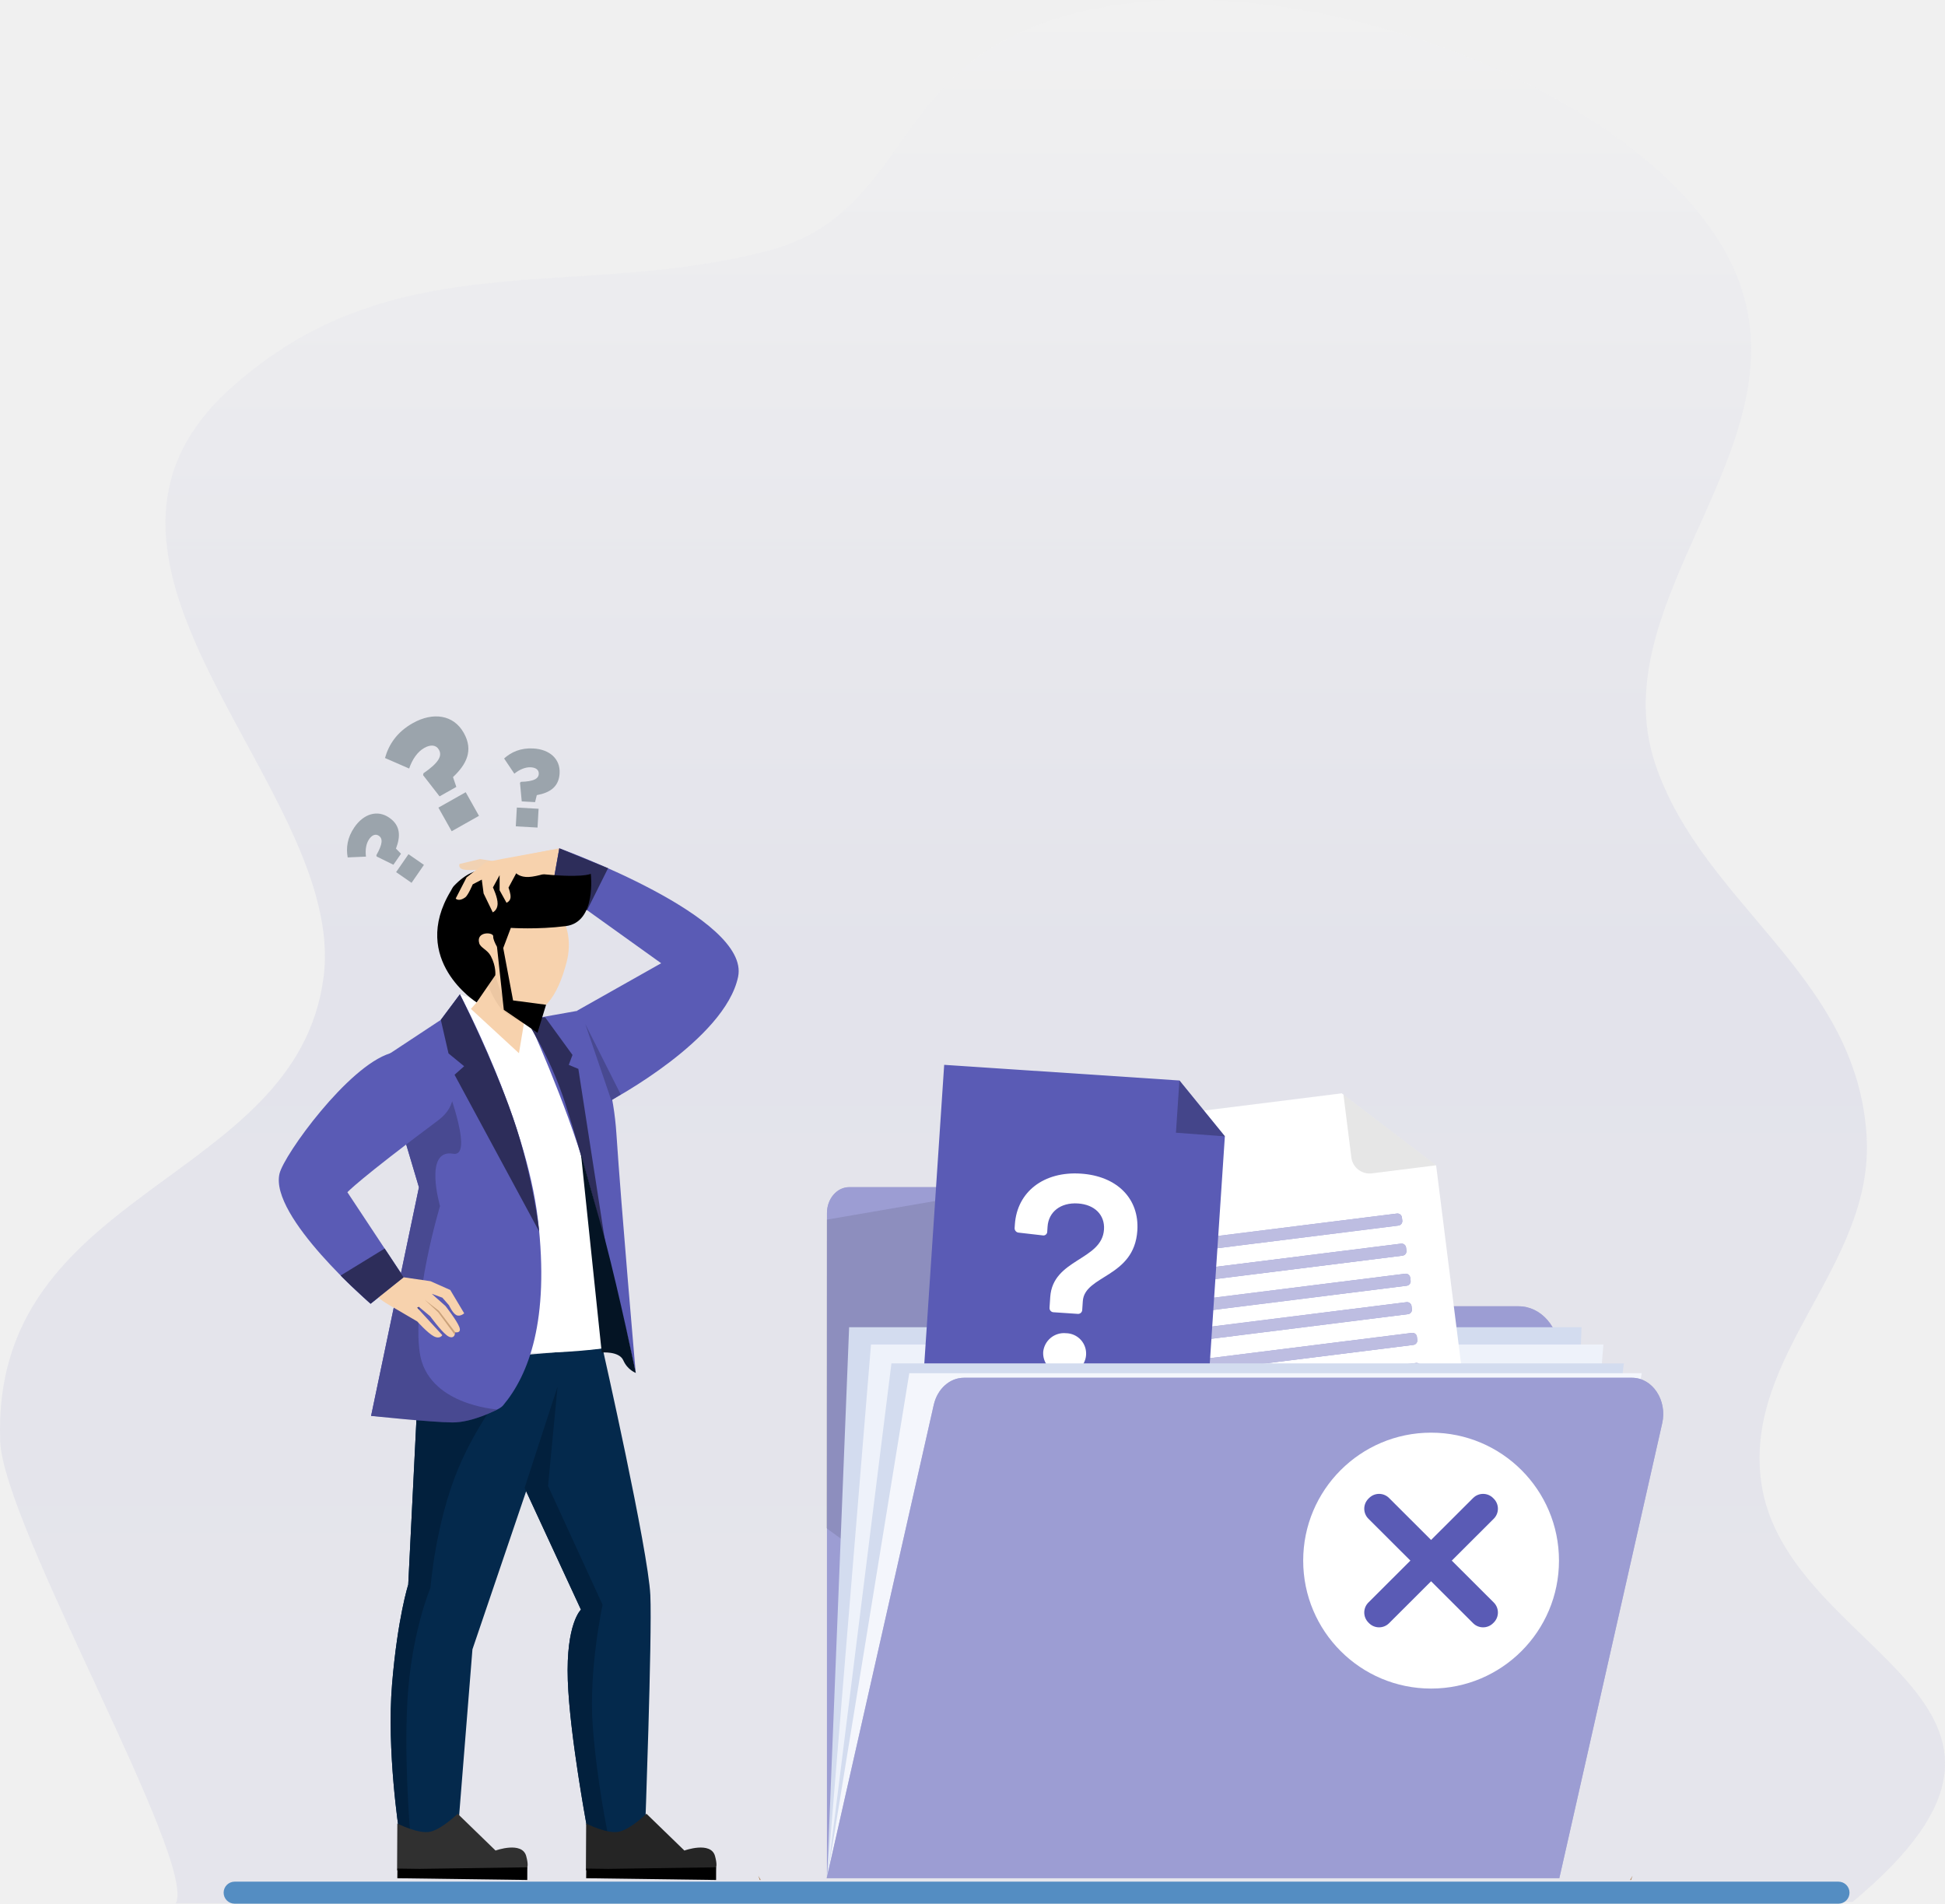
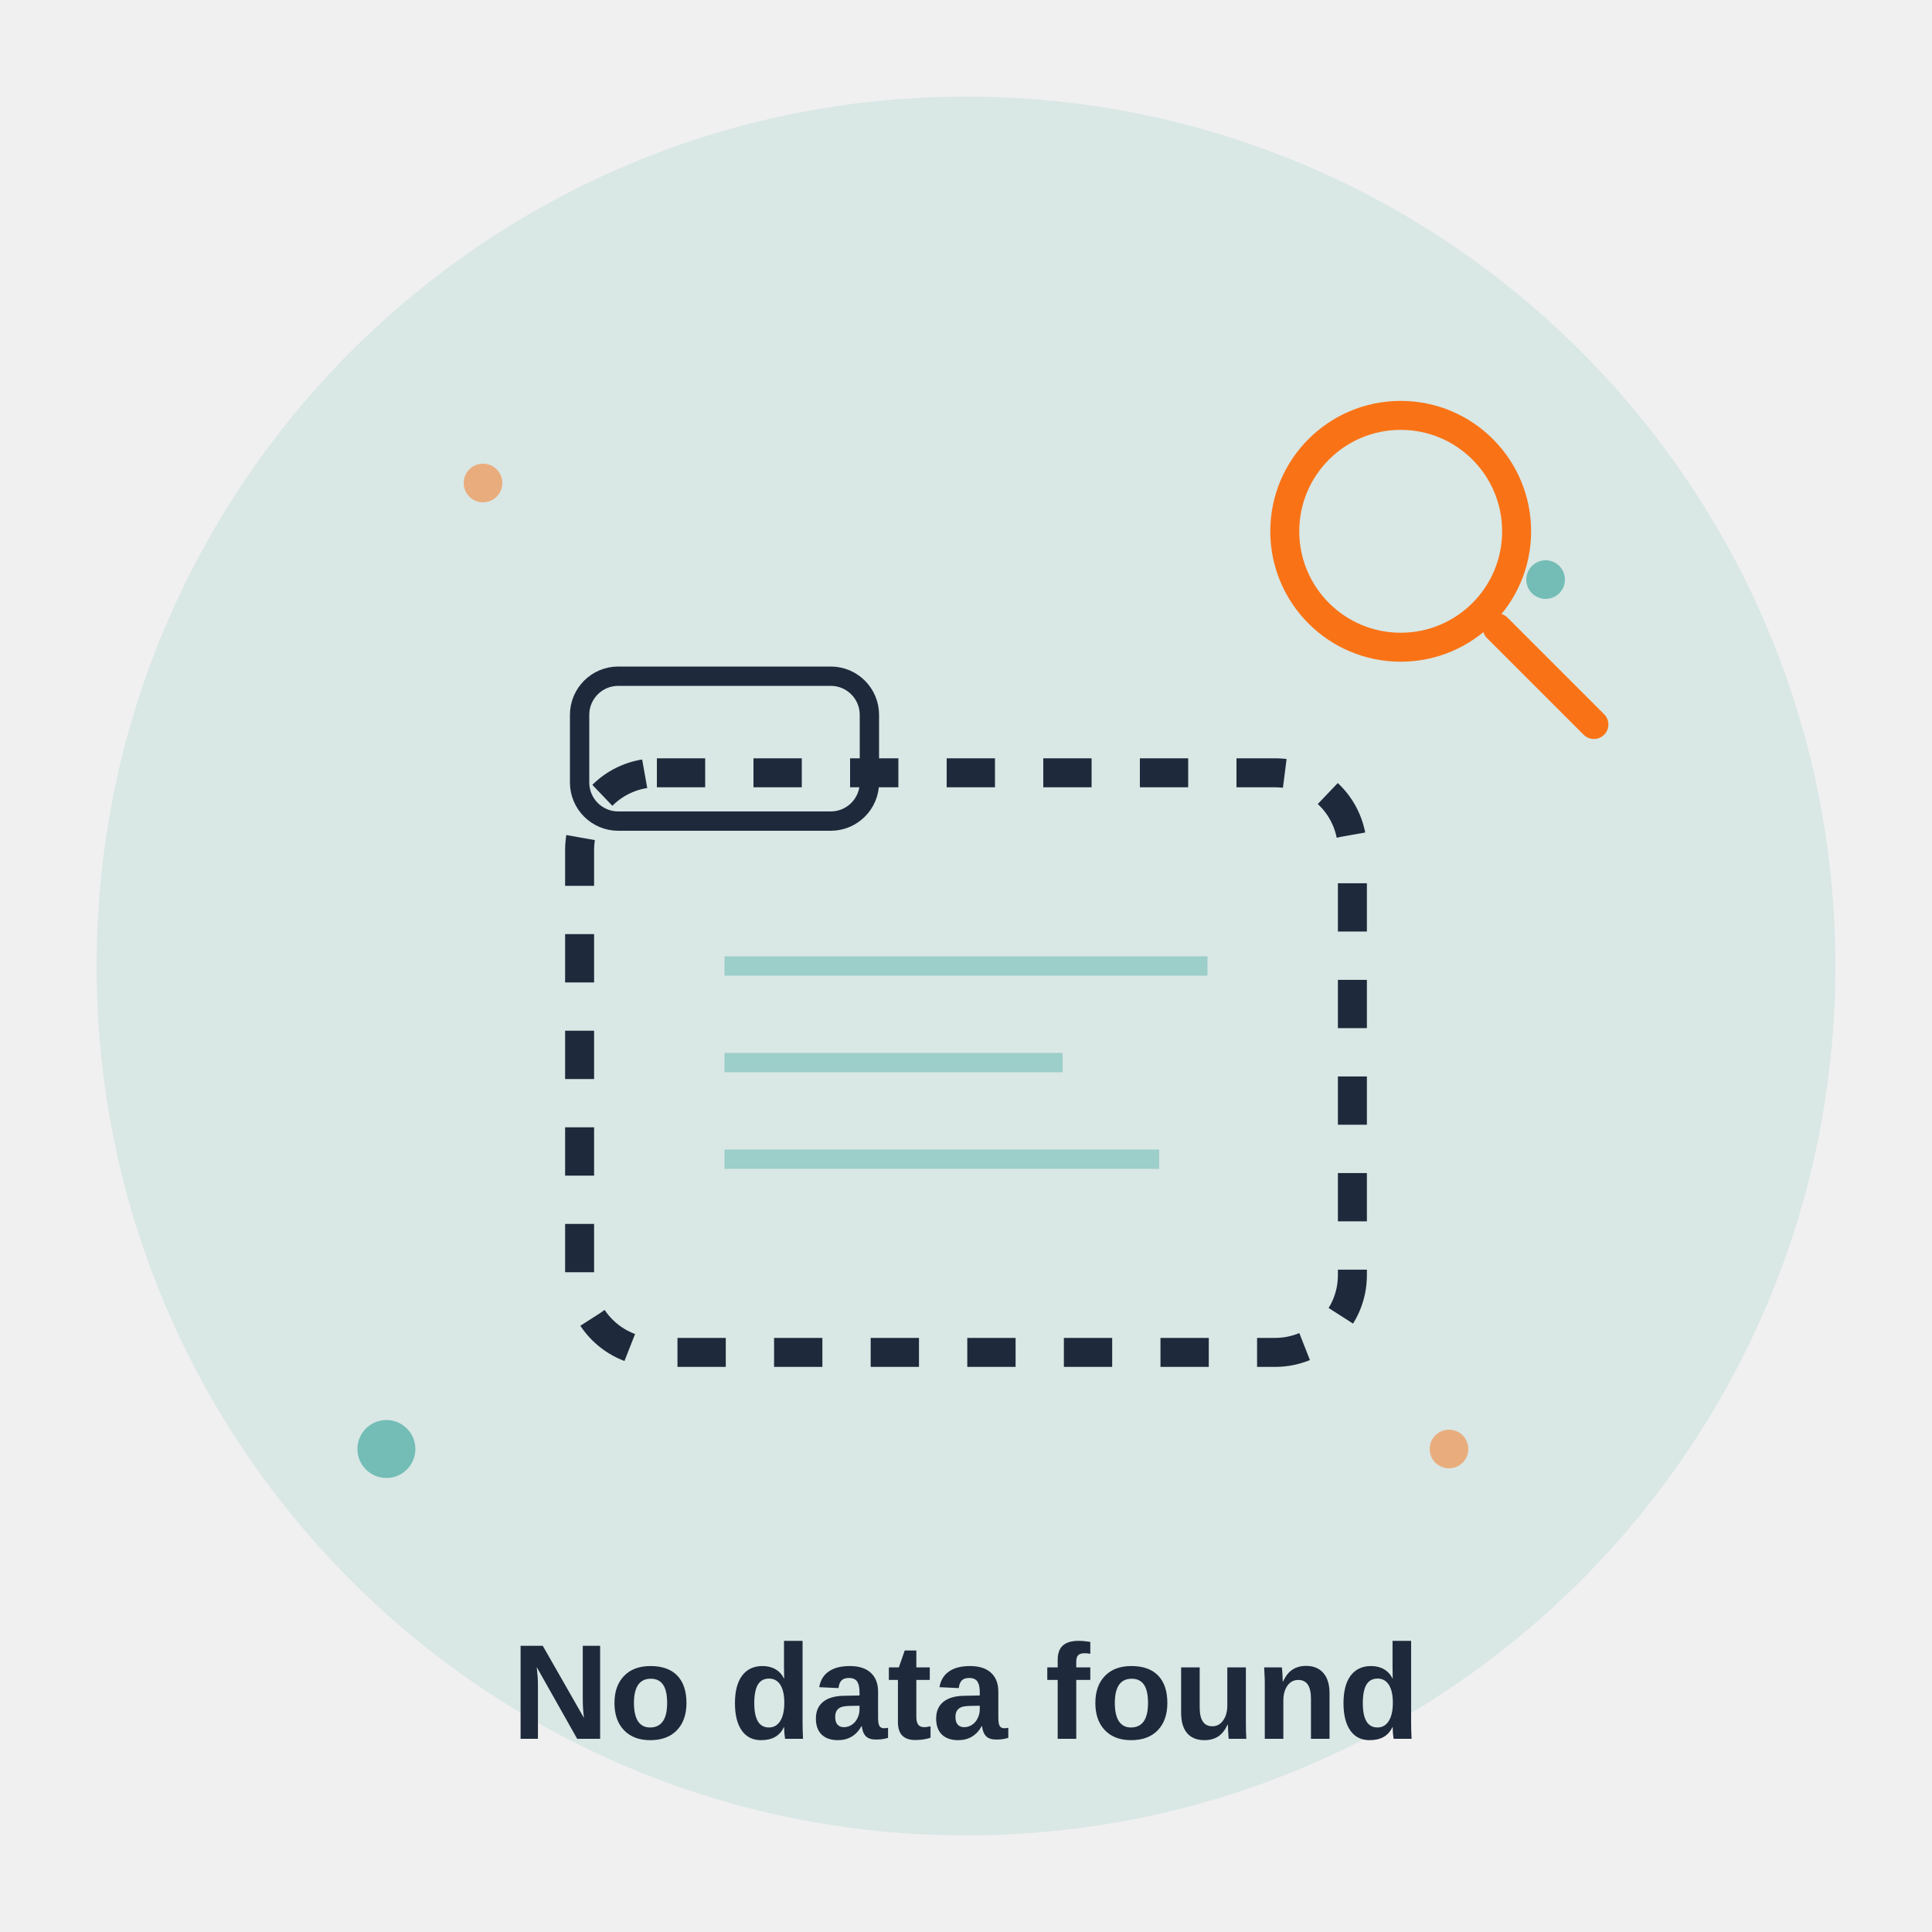
- <svg xmlns="http://www.w3.org/2000/svg" width="280" height="274" viewBox="0 0 280 274" fill="none">
-   <g clip-path="url(#clip0_3786_18969)">
-     <g opacity="0.1">
-       <path d="M25.311 274C28.433 267.939 0.479 219.643 0.03 207.444C-1.317 170.831 42.732 170.539 46.583 140.638C50.033 113.841 5.18 81.494 32.921 56.148C56.67 34.449 83.118 43.485 110.845 36.008C127.381 31.55 128.648 16.236 141.712 7.517C170.025 -11.379 231.832 8.094 247.974 35.517C263.457 61.82 229.709 84.988 238.36 110.182C245.316 130.442 267.457 140.43 268.72 163.725C269.725 182.265 251.007 194.898 253.54 213.338C256.968 238.301 301.693 244.638 266.696 273.758" fill="url(#paint0_linear_3786_18969)" />
-       <path d="M25.311 274C28.433 267.939 0.479 219.643 0.03 207.444C-1.317 170.831 42.732 170.539 46.583 140.638C50.033 113.841 5.18 81.494 32.921 56.148C56.67 34.449 83.118 43.485 110.845 36.008C127.381 31.55 128.648 16.236 141.712 7.517C170.025 -11.379 231.832 8.094 247.974 35.517C263.457 61.82 229.709 84.988 238.36 110.182C245.316 130.442 267.457 140.43 268.72 163.725C269.725 182.265 251.007 194.898 253.54 213.338C256.968 238.301 301.693 244.638 266.696 273.758" fill="url(#paint1_linear_3786_18969)" fill-opacity="0.28" />
-     </g>
-     <g clip-path="url(#clip1_3786_18969)">
-       <path d="M235.021 269.996C234.929 270.235 234.854 270.426 234.788 270.607H234.677C234.794 270.404 234.906 270.2 235.021 269.996Z" fill="#A0662C" />
-       <path d="M109.157 269.996C109.249 270.235 109.324 270.426 109.39 270.607H109.501C109.385 270.404 109.272 270.2 109.157 269.996Z" fill="#A0662C" />
-       <path d="M87.534 124.978L80.519 122.109L73.581 123.49L71.105 123.978L68.296 126.18L66.73 129.224C66.73 129.224 67.166 129.736 68.105 129.054C68.522 128.752 69.181 127.178 69.181 127.178L70.486 126.497L70.747 128.486L72.064 131.209C72.064 131.209 72.735 130.928 72.765 130.005C72.794 129.082 72.091 127.627 72.091 127.627L73.053 125.857V128.034L74.045 129.83C74.045 129.83 74.55 129.648 74.621 129.105C74.692 128.561 74.329 127.656 74.329 127.656L75.444 125.584C75.444 125.584 76.139 126.379 76.898 126.762C77.657 127.146 78.48 127.119 78.48 127.119L84.519 131.012L87.534 124.977V124.978Z" fill="#F7D2AD" />
-       <path d="M78.4 126.366L73.639 128.487L68.209 128.348C68.209 128.348 68.652 127.42 69.23 126.989C69.808 126.558 70.522 126.624 70.522 126.624L75.364 124.831L78.4 126.365V126.366Z" fill="#F1D2B3" />
-       <path d="M71.606 126.347L69.25 125.155C69.25 125.155 67.445 125.347 66.672 125.148C65.898 124.95 66.157 124.362 66.157 124.362L69.103 123.653L71.07 123.958L71.886 124.934L71.606 126.348V126.347Z" fill="#F1D2B3" />
-       <path d="M87.93 158.391C87.93 158.391 104.359 149.679 106.257 140.601C108.046 132.038 80.518 122.109 80.518 122.109L79.56 127.46L95.181 138.65L83.003 145.52L87.93 158.391Z" fill="#5A5BB5" />
-       <path d="M86.75 194.083C86.75 194.083 93.323 223.15 93.622 229.608C93.896 235.536 92.852 263.796 92.852 263.796L84.757 264.427C84.757 264.427 82.021 250.047 81.74 241.863C81.46 233.68 83.633 231.694 83.633 231.694L66.993 195.747L86.75 194.083Z" fill="#04294C" />
-       <path d="M82.335 195.248L68.012 237.412L65.898 263.795L61.15 264.489L57.456 263.655C57.456 263.655 55.642 251.991 56.442 242.412C57.243 232.832 58.77 228.097 58.77 228.097L60.429 194.726L82.335 195.248Z" fill="#04294C" />
-       <path d="M80.265 199.593L78.895 213.889L86.75 231.002C86.75 231.002 84.723 240.286 85.332 248.447C85.941 256.608 87.554 264.209 87.554 264.209L84.616 263.657C84.239 261.639 81.999 249.383 81.741 241.863C81.46 233.68 83.634 231.693 83.634 231.693L75.521 214.167L80.265 199.593Z" fill="#02203D" />
-       <path d="M87.534 124.978L80.518 122.109L79.56 127.46L84.519 131.012L87.534 124.978Z" fill="#5A5BB5" />
-       <path d="M87.534 124.978L80.518 122.109L79.56 127.46L84.519 131.012L87.534 124.978Z" fill="black" fill-opacity="0.5" />
-       <path d="M60.429 194.726L58.77 228.098C58.77 228.098 57.244 232.832 56.443 242.411C55.642 251.991 57.456 263.655 57.456 263.655L59.025 263.646H59.036C59.036 263.646 58.037 251.901 58.77 243.126C59.503 234.35 61.968 228.545 61.968 228.545C61.968 228.545 62.65 219.442 65.898 211.552C69.147 203.663 74.964 196.986 74.964 196.986L60.429 194.726Z" fill="#02203D" />
-       <path d="M63.459 146.797L66.206 143.121L75.749 146.445L75.864 146.506L76.502 147.654L85.53 151.276L85.924 177.948L86.75 194.083C86.75 194.083 81.556 194.864 74.88 194.704C68.204 194.545 62.518 191.698 62.518 191.698L63.017 175.541L55.187 152.345L63.459 146.797Z" fill="white" />
-       <path d="M66.206 143.121C66.206 143.121 75.739 160.985 77.441 175.534C79.142 190.084 76.094 197.918 72.439 202.28C70.134 205.033 53.423 203.805 53.423 203.805L60.312 170.903L54.833 152.497L63.459 146.797L66.206 143.121Z" fill="#5A5BB5" />
-       <path d="M55.858 152.349L55.713 155.453L60.312 170.902L53.423 203.806C53.423 203.806 62.178 204.736 65.135 204.748C68.092 204.761 71.598 202.878 71.598 202.878C71.598 202.878 71.564 202.875 71.562 202.875C71.356 202.862 61.526 202.179 60.428 194.725C59.293 187.024 63.345 173.599 63.345 173.599C63.345 173.599 60.938 165.324 65.233 166.072C68.623 166.662 63.458 153.98 63.458 153.98L55.858 152.349Z" fill="#5A5BB5" />
-       <path d="M55.858 152.349L55.713 155.453L60.312 170.902L53.423 203.806C53.423 203.806 62.178 204.736 65.135 204.748C68.092 204.761 71.598 202.878 71.598 202.878C71.598 202.878 71.564 202.875 71.562 202.875C71.356 202.862 61.526 202.179 60.428 194.725C59.293 187.024 63.345 173.599 63.345 173.599C63.345 173.599 60.938 165.324 65.233 166.072C68.623 166.662 63.458 153.98 63.458 153.98L55.858 152.349Z" fill="black" fill-opacity="0.2" />
-       <path d="M76.04 146.761C76.04 146.761 81.464 158.642 84.321 168.512C87.943 181.025 91.528 197.706 91.528 197.706C91.528 197.706 89.418 173.599 88.739 163.211C87.976 151.533 83.003 145.521 83.003 145.521L76.04 146.761Z" fill="#5A5BB5" />
-       <path d="M63.459 146.797L66.206 143.121C66.206 143.121 70.924 152.449 73.829 160.832C76.736 169.216 77.623 177.27 77.623 177.27L65.436 154.702L66.818 153.474L64.567 151.631L63.459 146.797Z" fill="#5A5BB5" />
-       <path d="M63.459 146.797L66.206 143.121C66.206 143.121 70.924 152.449 73.829 160.832C76.736 169.216 77.623 177.27 77.623 177.27L65.436 154.702L66.818 153.474L64.567 151.631L63.459 146.797Z" fill="black" fill-opacity="0.5" />
-       <path d="M75.861 146.504L75.777 146.459C75.777 146.459 76.162 147.474 76.502 148.072C77.578 149.967 79.643 153.513 81.341 158.712C83.88 166.491 87.187 179.192 87.187 179.192L83.259 153.856L81.879 153.281L82.416 151.85L78.472 146.427L76.04 146.761L75.861 146.504Z" fill="#5A5BB5" />
-       <path d="M75.861 146.504L75.777 146.459C75.777 146.459 76.162 147.474 76.502 148.072C77.578 149.967 79.643 153.513 81.341 158.712C83.88 166.491 87.187 179.192 87.187 179.192L83.259 153.856L81.879 153.281L82.416 151.85L78.472 146.427L76.04 146.761L75.861 146.504Z" fill="black" fill-opacity="0.5" />
-       <path d="M83.633 166.072L86.625 194.686C86.625 194.686 89.132 194.448 89.734 195.817C90.344 197.203 91.527 197.615 91.527 197.615C91.527 197.615 89.255 186.674 87.066 178.319" fill="#041424" />
-       <path d="M75.05 145.91L75.422 147.331L74.707 151.601L67.79 145.224L68.945 143.913C68.945 143.913 64.476 141.937 63.838 137.051C63.199 132.165 65.125 128.774 70.111 127.82C75.098 126.866 78.865 129.524 78.865 129.524L75.05 145.91Z" fill="#F7D2AD" />
-       <path d="M75.107 145.916L75.322 147.219C75.322 147.219 73.157 146.433 72.013 145.031C70.868 143.629 70.118 141.428 70.118 141.428L71.392 140.213L75.107 145.916Z" fill="#ECC7A3" />
-       <path d="M68.687 135.293C68.577 133.643 70.616 134.659 71.124 133.686C72.19 131.648 72.631 128.633 75.241 128.47C79.095 128.229 83.075 132.742 81.564 138.509C80.268 143.455 78.077 146.735 74.332 145.775C72.277 145.247 71.146 139.27 70.54 138.047C69.934 136.824 68.764 136.431 68.687 135.293V135.293Z" fill="#F7D2AD" />
-       <path d="M73.54 133.56L72.14 137.274C72.14 137.274 70.932 135.467 71.004 134.793C71.075 134.143 68.484 134.019 68.989 135.768C69.182 136.435 70.17 136.699 70.657 137.62C71.449 139.115 71.304 140.373 71.304 140.373L68.615 144.287C68.615 144.287 58.901 138.179 64.89 128.248C65.038 128.003 65.144 127.736 65.328 127.541C68.728 123.948 71.53 125.102 77.204 125.732C83.845 126.47 85.047 125.777 85.047 125.777C85.047 125.777 85.917 132.733 81.457 133.304C77.363 133.827 73.54 133.56 73.54 133.56Z" fill="black" />
-       <path d="M72.446 136.463L73.862 144.004L78.611 144.626L77.378 148.663L76.284 147.918L72.528 145.358L71.546 136.287L72.446 136.463Z" fill="black" />
-       <path d="M93.063 261.072L98.524 266.369C98.524 266.369 102.349 264.985 102.936 267.171C103.523 269.356 102.666 269.07 102.666 269.07L84.347 269.22L84.383 262.478C84.383 262.478 87.49 264.072 89.185 263.644C90.88 263.216 93.063 261.072 93.063 261.072Z" fill="#252525" />
-       <path d="M84.398 268.965L84.383 270.355L103.088 270.607L103.095 268.783L87.604 269.007L84.398 268.965Z" fill="black" />
-       <path d="M65.88 261.072L71.34 266.369C71.34 266.369 75.165 264.985 75.753 267.171C76.34 269.356 75.483 269.07 75.483 269.07L57.164 269.22L57.2 262.478C57.2 262.478 60.308 264.072 62.002 263.644C63.697 263.216 65.88 261.072 65.88 261.072H65.88Z" fill="#303030" />
-       <path d="M57.214 268.965L57.2 270.355L75.905 270.607L75.912 268.783L60.421 269.007L57.214 268.965Z" fill="black" />
-       <path d="M56.162 151.618C50.087 153.485 40.902 166.197 40.242 168.923C38.747 175.097 53.349 187.664 53.349 187.664L58.112 183.855L50.011 171.613C50.011 171.613 51.549 169.866 63.1 161.245C68.676 157.083 62.236 149.752 56.162 151.618Z" fill="#5A5BB5" />
-       <path d="M58.112 183.855L56.886 182.812L53.349 185.45L54.275 186.598C54.275 186.598 54.808 187.143 56.006 187.833C57.204 188.523 60.067 190.21 60.067 190.21C60.067 190.21 61.519 191.839 62.421 192.332C63.324 192.825 63.676 192.182 63.676 192.182L60.042 188.225L60.294 188.101L61.926 189.457C61.926 189.457 63.41 191.495 64.284 192.183C65.159 192.87 65.423 192.207 65.423 192.207L65.539 191.769C65.539 191.769 66.478 191.962 66.124 191.015C65.77 190.068 64.124 187.98 64.124 187.98L62.157 186.233L63.682 186.789L64.64 187.883C64.64 187.883 65.138 189.002 65.684 189.292C66.23 189.581 66.824 189.04 66.824 189.04L64.817 185.678L61.968 184.416L58.113 183.855H58.112Z" fill="#F7D2AD" />
-       <path d="M65.539 191.769L65.452 192.097L63.081 188.898L61.154 187.102L63.175 188.67L65.539 191.769Z" fill="#CAA27B" />
-       <path d="M49.043 183.599L55.375 179.718L58.113 183.855L53.349 187.664C53.349 187.664 51.676 186.156 50.474 185.013C49.273 183.87 49.043 183.599 49.043 183.599Z" fill="#5A5BB5" />
-       <path d="M49.043 183.599L55.375 179.718L58.113 183.855L53.349 187.664C53.349 187.664 51.676 186.156 50.474 185.013C49.273 183.87 49.043 183.599 49.043 183.599Z" fill="black" fill-opacity="0.5" />
-       <path d="M79.451 122.322L72.452 123.604L69.977 124.092L67.167 126.294L65.601 129.338C65.601 129.338 66.038 129.851 66.977 129.169C67.393 128.866 68.053 127.293 68.053 127.293L69.357 126.612L69.619 128.601L70.935 131.324C70.935 131.324 71.607 131.042 71.636 130.12C71.666 129.197 70.962 127.742 70.962 127.742L71.924 125.972V128.15L72.917 129.945C72.917 129.945 73.421 129.763 73.493 129.22C73.564 128.676 73.201 127.771 73.201 127.771L74.315 125.699C74.315 125.699 74.854 126.292 76.118 126.233C77.382 126.174 79.372 125.463 79.372 125.463L79.451 122.323V122.322Z" fill="#F7D2AD" />
-       <path d="M88.006 158.383L84.258 147.404L89.356 157.535L88.006 158.383Z" fill="#5A5BB5" />
-       <path d="M88.006 158.383L84.258 147.404L89.356 157.535L88.006 158.383Z" fill="black" fill-opacity="0.2" />
-       <g clip-path="url(#clip2_3786_18969)">
-         <path d="M224.514 194.873V270.349H119.049V174.605C119.049 172.548 120.483 170.879 122.253 170.879H155.727C157.497 170.879 158.931 172.548 158.931 174.605V184.136C158.931 186.286 160.43 188.029 162.279 188.029H218.629C221.879 188.029 224.514 191.093 224.514 194.873Z" fill="#5A5BB5" />
-         <path d="M224.514 194.873V270.349H119.049V174.605C119.049 172.548 120.483 170.879 122.253 170.879H155.727C157.497 170.879 158.931 172.548 158.931 174.605V184.136C158.931 186.286 160.43 188.029 162.279 188.029H218.629C221.879 188.029 224.514 191.093 224.514 194.873Z" fill="white" fill-opacity="0.4" />
-         <path d="M200.999 205.464L165.671 198.699C165.489 198.664 165.369 198.488 165.404 198.306L165.605 197.255C165.639 197.073 165.816 196.954 165.998 196.988L201.326 203.754C201.508 203.788 201.628 203.965 201.593 204.147L201.392 205.197C201.357 205.379 201.181 205.499 200.999 205.464Z" fill="#5A5BB5" />
-         <path d="M200.999 205.464L165.671 198.699C165.489 198.664 165.369 198.488 165.404 198.306L165.605 197.255C165.639 197.073 165.816 196.954 165.998 196.988L201.326 203.754C201.508 203.788 201.628 203.965 201.593 204.147L201.392 205.197C201.357 205.379 201.181 205.499 200.999 205.464Z" fill="white" fill-opacity="0.6" />
-         <path d="M199.913 209.413L164.586 202.648C164.403 202.613 164.284 202.437 164.318 202.255L164.519 201.205C164.554 201.022 164.73 200.903 164.913 200.938L200.24 207.703C200.423 207.738 200.542 207.914 200.508 208.096L200.307 209.146C200.272 209.329 200.096 209.448 199.913 209.413Z" fill="#5A5BB5" />
-         <path d="M199.913 209.413L164.586 202.648C164.403 202.613 164.284 202.437 164.318 202.255L164.519 201.205C164.554 201.022 164.73 200.903 164.913 200.938L200.24 207.703C200.423 207.738 200.542 207.914 200.508 208.096L200.307 209.146C200.272 209.329 200.096 209.448 199.913 209.413Z" fill="white" fill-opacity="0.6" />
-         <path opacity="0.1" d="M174.403 204.277L150.626 238.758C149.608 240.235 147.584 240.607 146.106 239.589L118.951 219.954L119.028 175.559L134.557 172.885L173.571 201.528C175.049 202.546 175.421 202.799 174.403 204.277Z" fill="black" />
-         <path d="M224.509 270.349H119.071L122.239 191.043H227.678L224.509 270.349Z" fill="#D3DCEF" />
-         <path opacity="0.1" d="M217.41 199.095L206.662 239.571C206.202 241.304 204.422 242.337 202.687 241.877L194.083 239.594L148.461 227.492C146.726 227.032 145.693 225.253 146.154 223.519L154.609 191.679L154.871 191.523L169.306 182.974L204.761 192.379L215.103 195.122C216.837 195.583 217.87 197.361 217.41 199.095Z" fill="black" />
-         <path d="M218.642 200.939L207.894 241.415C207.434 243.148 205.654 244.181 203.919 243.72L195.315 241.438L149.693 229.336C147.958 228.876 146.925 227.097 147.386 225.363L155.841 193.522L156.103 193.367L170.538 184.817L205.993 194.223L216.335 196.966C218.069 197.426 219.102 199.205 218.642 200.939Z" fill="#E3E9F7" />
-         <path opacity="0.1" d="M170.538 184.817L168.146 193.826C167.771 195.237 166.323 196.078 164.91 195.703L156.104 193.367L170.538 184.817Z" fill="black" />
-         <path d="M176.679 197.987C183.639 199.834 187.785 206.97 185.937 213.928L185.929 213.957C184.07 220.896 176.94 225.025 169.989 223.18C167.521 222.526 165.407 221.205 163.788 219.465C160.842 216.296 159.538 211.731 160.732 207.241C162.579 200.284 169.719 196.141 176.68 197.987H176.679Z" fill="#0F31AC" />
-         <path d="M176.678 197.987C183.639 199.834 187.784 206.97 185.937 213.928L160.73 207.241C162.578 200.284 169.718 196.141 176.679 197.987H176.678Z" fill="#5A5BB5" />
-         <path d="M176.678 197.987C183.639 199.834 187.784 206.97 185.937 213.928L160.73 207.241C162.578 200.284 169.718 196.141 176.679 197.987H176.678Z" fill="white" fill-opacity="0.6" />
-         <path d="M173.295 210.605L185.929 213.957C184.069 220.896 176.939 225.025 169.988 223.181C167.52 222.526 165.406 221.206 163.788 219.465L173.296 210.605H173.295Z" fill="#5A5BB5" />
-         <path d="M173.295 210.605L185.929 213.957C184.069 220.896 176.939 225.025 169.988 223.181C167.52 222.526 165.406 221.206 163.788 219.465L173.296 210.605H173.295Z" fill="white" fill-opacity="0.6" />
-         <path d="M193.727 209.827L188.916 227.944C188.895 228.026 188.81 228.075 188.728 228.053L188.249 227.926C188.166 227.904 188.118 227.82 188.139 227.738L192.95 209.621C192.971 209.539 193.056 209.49 193.138 209.512L193.617 209.639C193.7 209.66 193.748 209.745 193.727 209.827Z" fill="#5A5BB5" />
-         <path d="M193.727 209.827L188.916 227.944C188.895 228.026 188.81 228.075 188.728 228.053L188.249 227.926C188.166 227.904 188.118 227.82 188.139 227.738L192.95 209.621C192.971 209.539 193.056 209.49 193.138 209.512L193.617 209.639C193.7 209.66 193.748 209.745 193.727 209.827Z" fill="white" fill-opacity="0.6" />
-         <path d="M198.26 200.305L190.788 228.444C190.766 228.524 190.685 228.572 190.605 228.55L190.14 228.427C190.06 228.405 190.012 228.324 190.033 228.244L197.506 200.105C197.528 200.024 197.609 199.977 197.689 199.998L198.154 200.121C198.234 200.143 198.282 200.225 198.26 200.305Z" fill="#5A5BB5" />
-         <path d="M198.26 200.305L190.788 228.444C190.766 228.524 190.685 228.572 190.605 228.55L190.14 228.427C190.06 228.405 190.012 228.324 190.033 228.244L197.506 200.105C197.528 200.024 197.609 199.977 197.689 199.998L198.154 200.121C198.234 200.143 198.282 200.225 198.26 200.305Z" fill="white" fill-opacity="0.6" />
-         <path d="M195.068 217.529L192.088 228.753C192.063 228.849 192.12 228.947 192.216 228.973L192.773 229.121C192.869 229.146 192.967 229.089 192.993 228.993L195.972 217.768C195.998 217.673 195.941 217.574 195.845 217.549L195.288 217.401C195.192 217.376 195.094 217.433 195.068 217.529Z" fill="#5A5BB5" />
-         <path d="M195.068 217.529L192.088 228.753C192.063 228.849 192.12 228.947 192.216 228.973L192.773 229.121C192.869 229.146 192.967 229.089 192.993 228.993L195.972 217.768C195.998 217.673 195.941 217.574 195.845 217.549L195.288 217.401C195.192 217.376 195.094 217.433 195.068 217.529Z" fill="white" fill-opacity="0.6" />
-         <path d="M201.519 203.843L194.708 229.491C194.687 229.568 194.609 229.614 194.531 229.594L194.082 229.474C194.005 229.453 193.959 229.375 193.98 229.297L200.791 203.649C200.812 203.572 200.89 203.526 200.968 203.547L201.417 203.666C201.494 203.687 201.54 203.765 201.519 203.843Z" fill="#5A5BB5" />
-         <path d="M201.519 203.843L194.708 229.491C194.687 229.568 194.609 229.614 194.531 229.594L194.082 229.474C194.005 229.453 193.959 229.375 193.98 229.297L200.791 203.649C200.812 203.572 200.89 203.526 200.968 203.547L201.417 203.666C201.494 203.687 201.54 203.765 201.519 203.843Z" fill="white" fill-opacity="0.6" />
-         <path d="M199.587 216.429L196.031 229.822C196.009 229.906 196.059 229.993 196.143 230.015L196.635 230.145C196.719 230.168 196.806 230.118 196.828 230.033L200.384 216.64C200.406 216.556 200.356 216.469 200.272 216.447L199.78 216.317C199.696 216.294 199.609 216.344 199.587 216.429Z" fill="#5A5BB5" />
-         <path d="M199.587 216.429L196.031 229.822C196.009 229.906 196.059 229.993 196.143 230.015L196.635 230.145C196.719 230.168 196.806 230.118 196.828 230.033L200.384 216.64C200.406 216.556 200.356 216.469 200.272 216.447L199.78 216.317C199.696 216.294 199.609 216.344 199.587 216.429Z" fill="white" fill-opacity="0.6" />
-         <path d="M206.821 199.792L198.656 230.539C198.635 230.616 198.556 230.662 198.479 230.642L198.03 230.522C197.953 230.502 197.907 230.423 197.927 230.345L206.093 199.599C206.113 199.522 206.192 199.475 206.27 199.496L206.718 199.615C206.795 199.636 206.842 199.715 206.821 199.792Z" fill="#5A5BB5" />
-         <path d="M206.821 199.792L198.656 230.539C198.635 230.616 198.556 230.662 198.479 230.642L198.03 230.522C197.953 230.502 197.907 230.423 197.927 230.345L206.093 199.599C206.113 199.522 206.192 199.475 206.27 199.496L206.718 199.615C206.795 199.636 206.842 199.715 206.821 199.792Z" fill="white" fill-opacity="0.6" />
-         <path d="M187.879 232.362C188.372 232.493 188.664 232.997 188.534 233.489C188.403 233.982 187.898 234.274 187.406 234.144C186.914 234.013 186.621 233.508 186.751 233.017C186.882 232.524 187.387 232.232 187.879 232.362Z" fill="#0F31AC" />
-         <path d="M191.828 233.409C192.32 233.54 192.613 234.044 192.483 234.536C192.352 235.028 191.847 235.321 191.355 235.191C190.862 235.06 190.57 234.555 190.7 234.064C190.831 233.571 191.336 233.279 191.828 233.409Z" fill="#5A5BB5" />
-         <path d="M191.828 233.409C192.32 233.54 192.613 234.044 192.483 234.536C192.352 235.028 191.847 235.321 191.355 235.191C190.862 235.06 190.57 234.555 190.7 234.064C190.831 233.571 191.336 233.279 191.828 233.409Z" fill="white" fill-opacity="0.6" />
-         <path d="M195.776 234.456C196.269 234.586 196.561 235.091 196.431 235.583C196.3 236.075 195.795 236.368 195.303 236.238C194.811 236.107 194.518 235.602 194.648 235.11C194.779 234.618 195.284 234.326 195.776 234.456Z" fill="#5A5BB5" />
-         <path d="M195.776 234.456C196.269 234.586 196.561 235.091 196.431 235.583C196.3 236.075 195.795 236.368 195.303 236.238C194.811 236.107 194.518 235.602 194.648 235.11C194.779 234.618 195.284 234.326 195.776 234.456Z" fill="white" fill-opacity="0.6" />
-         <path d="M224.509 270.349H119.071L125.388 193.531H230.826L224.509 270.349Z" fill="#EEF2FA" />
-         <path d="M206.741 167.736L212.649 214.74C212.873 216.52 211.611 218.144 209.83 218.367L168.27 223.57C166.49 223.792 164.865 222.53 164.641 220.749L157.646 165.095C157.423 163.315 158.684 161.691 160.465 161.467L193.159 157.375L193.402 157.56L206.741 167.736Z" fill="white" />
-         <path opacity="0.1" d="M206.742 167.736L197.492 168.895C196.042 169.076 194.72 168.048 194.537 166.599L193.401 157.56L206.741 167.737L206.742 167.736Z" fill="black" />
-         <path d="M203.473 193.586L168.411 197.975C168.056 198.02 167.732 197.767 167.688 197.413L167.632 196.97C167.587 196.615 167.839 196.291 168.194 196.247L203.256 191.858C203.611 191.813 203.935 192.065 203.979 192.42L204.034 192.862C204.079 193.218 203.827 193.541 203.473 193.586Z" fill="#5A5BB5" />
-         <path d="M203.473 193.586L168.411 197.975C168.056 198.02 167.732 197.767 167.688 197.413L167.632 196.97C167.587 196.615 167.839 196.291 168.194 196.247L203.256 191.858C203.611 191.813 203.935 192.065 203.979 192.42L204.034 192.862C204.079 193.218 203.827 193.541 203.473 193.586Z" fill="white" fill-opacity="0.6" />
-         <path d="M204.069 197.919L169.008 202.308C168.653 202.353 168.329 202.1 168.284 201.746L168.229 201.303C168.184 200.948 168.436 200.624 168.791 200.58L203.852 196.191C204.207 196.146 204.531 196.398 204.576 196.753L204.631 197.195C204.676 197.551 204.424 197.874 204.069 197.919Z" fill="#5A5BB5" />
-         <path d="M204.069 197.919L169.008 202.308C168.653 202.353 168.329 202.1 168.284 201.746L168.229 201.303C168.184 200.948 168.436 200.624 168.791 200.58L203.852 196.191C204.207 196.146 204.531 196.398 204.576 196.753L204.631 197.195C204.676 197.551 204.424 197.874 204.069 197.919Z" fill="white" fill-opacity="0.6" />
-         <path d="M204.667 202.25L169.606 206.64C169.251 206.685 168.927 206.432 168.882 206.078L168.827 205.635C168.782 205.28 169.034 204.956 169.389 204.912L204.45 200.522C204.805 200.478 205.129 200.73 205.174 201.085L205.229 201.527C205.274 201.882 205.022 202.206 204.667 202.25Z" fill="#5A5BB5" />
-         <path d="M204.667 202.25L169.606 206.64C169.251 206.685 168.927 206.432 168.882 206.078L168.827 205.635C168.782 205.28 169.034 204.956 169.389 204.912L204.45 200.522C204.805 200.478 205.129 200.73 205.174 201.085L205.229 201.527C205.274 201.882 205.022 202.206 204.667 202.25Z" fill="white" fill-opacity="0.6" />
-         <path d="M204.857 206.343L169.795 210.733C169.44 210.778 169.116 210.525 169.072 210.171L169.017 209.728C168.972 209.373 169.224 209.049 169.578 209.005L204.64 204.615C204.995 204.571 205.319 204.823 205.363 205.178L205.419 205.62C205.464 205.975 205.212 206.299 204.857 206.343Z" fill="#5A5BB5" />
-         <path d="M204.857 206.343L169.795 210.733C169.44 210.778 169.116 210.525 169.072 210.171L169.017 209.728C168.972 209.373 169.224 209.049 169.578 209.005L204.64 204.615C204.995 204.571 205.319 204.823 205.363 205.178L205.419 205.62C205.464 205.975 205.212 206.299 204.857 206.343Z" fill="white" fill-opacity="0.6" />
-         <path d="M166.031 179.067L201.093 174.68C201.448 174.635 201.772 174.887 201.817 175.242L201.872 175.685C201.917 176.04 201.665 176.364 201.31 176.409L166.248 180.796C165.893 180.84 165.569 180.588 165.525 180.233L165.469 179.79C165.424 179.435 165.676 179.111 166.031 179.067Z" fill="#5A5BB5" />
-         <path d="M166.031 179.067L201.093 174.68C201.448 174.635 201.772 174.887 201.817 175.242L201.872 175.685C201.917 176.04 201.665 176.364 201.31 176.409L166.248 180.796C165.893 180.84 165.569 180.588 165.525 180.233L165.469 179.79C165.424 179.435 165.676 179.111 166.031 179.067Z" fill="white" fill-opacity="0.6" />
-         <path d="M201.691 179.012L166.629 183.399C166.274 183.443 166.022 183.767 166.067 184.122L166.123 184.565C166.167 184.92 166.491 185.172 166.846 185.127L201.908 180.74C202.263 180.696 202.515 180.372 202.47 180.017L202.415 179.575C202.37 179.219 202.046 178.968 201.691 179.012Z" fill="#5A5BB5" />
-         <path d="M201.691 179.012L166.629 183.399C166.274 183.443 166.022 183.767 166.067 184.122L166.123 184.565C166.167 184.92 166.491 185.172 166.846 185.127L201.908 180.74C202.263 180.696 202.515 180.372 202.47 180.017L202.415 179.575C202.37 179.219 202.046 178.968 201.691 179.012Z" fill="white" fill-opacity="0.6" />
-         <path d="M202.508 185.07L167.446 189.459C167.091 189.504 166.767 189.252 166.723 188.897L166.667 188.455C166.622 188.099 166.875 187.776 167.229 187.731L202.291 183.342C202.646 183.297 202.97 183.55 203.014 183.904L203.07 184.347C203.115 184.702 202.862 185.026 202.508 185.07Z" fill="#5A5BB5" />
-         <path d="M202.508 185.07L167.446 189.459C167.091 189.504 166.767 189.252 166.723 188.897L166.667 188.455C166.622 188.099 166.875 187.776 167.229 187.731L202.291 183.342C202.646 183.297 202.97 183.55 203.014 183.904L203.07 184.347C203.115 184.702 202.862 185.026 202.508 185.07Z" fill="white" fill-opacity="0.6" />
-         <path d="M202.697 189.163L167.636 193.552C167.28 193.597 166.957 193.345 166.912 192.99L166.857 192.547C166.812 192.192 167.064 191.868 167.419 191.824L202.48 187.435C202.835 187.39 203.159 187.642 203.204 187.997L203.259 188.439C203.304 188.795 203.052 189.119 202.697 189.163Z" fill="#5A5BB5" />
-         <path d="M202.697 189.163L167.636 193.552C167.28 193.597 166.957 193.345 166.912 192.99L166.857 192.547C166.812 192.192 167.064 191.868 167.419 191.824L202.48 187.435C202.835 187.39 203.159 187.642 203.204 187.997L203.259 188.439C203.304 188.795 203.052 189.119 202.697 189.163Z" fill="white" fill-opacity="0.6" />
-         <path d="M173.016 213.438L132.102 210.715L135.924 153.274L169.788 155.528L176.329 163.567L173.016 213.438Z" fill="#5A5BB5" />
-         <path d="M151.091 188.2L151.191 186.699C151.558 181.18 158.633 181.446 158.93 176.982C159.07 174.872 157.579 173.387 155.186 173.228C152.669 173.06 150.947 174.454 150.806 176.565L150.76 177.253C150.765 177.34 150.749 177.426 150.714 177.506C150.679 177.585 150.626 177.655 150.559 177.71C150.492 177.765 150.413 177.804 150.328 177.823C150.243 177.841 150.155 177.84 150.071 177.819L146.673 177.43C146.506 177.423 146.348 177.351 146.234 177.229C146.12 177.107 146.059 176.945 146.063 176.778L146.099 176.25C146.412 171.546 150.278 168.579 155.594 168.933C160.829 169.277 164.036 172.552 163.73 177.137C163.279 183.915 156.13 183.521 155.88 187.295L155.798 188.512C155.8 188.599 155.783 188.686 155.748 188.766C155.713 188.846 155.661 188.918 155.595 188.975C155.53 189.033 155.452 189.076 155.368 189.1C155.285 189.125 155.196 189.131 155.11 189.118L151.701 188.889C151.613 188.89 151.527 188.873 151.447 188.838C151.367 188.803 151.295 188.751 151.237 188.685C151.18 188.62 151.137 188.542 151.112 188.459C151.088 188.375 151.082 188.286 151.095 188.2H151.091ZM150.173 194.619C150.21 194.225 150.324 193.842 150.508 193.492C150.693 193.143 150.945 192.833 151.249 192.58C151.554 192.328 151.906 192.138 152.284 192.022C152.662 191.906 153.059 191.865 153.453 191.903C153.854 191.907 154.25 191.993 154.616 192.156C154.983 192.319 155.312 192.555 155.583 192.85C155.855 193.145 156.063 193.493 156.195 193.872C156.327 194.25 156.379 194.652 156.35 195.052C156.321 195.452 156.21 195.841 156.024 196.197C155.838 196.552 155.581 196.865 155.27 197.118C154.958 197.37 154.598 197.556 154.212 197.663C153.825 197.771 153.421 197.798 153.024 197.744C152.631 197.728 152.245 197.635 151.888 197.469C151.532 197.303 151.212 197.068 150.947 196.777C150.682 196.487 150.477 196.146 150.344 195.776C150.212 195.406 150.154 195.013 150.175 194.62L150.173 194.619Z" fill="white" />
-         <g opacity="0.8">
-           <path d="M169.788 155.529L169.288 163.045L176.335 163.569L169.788 155.529Z" fill="#5A5BB5" />
-           <path d="M169.788 155.529L169.288 163.045L176.335 163.569L169.788 155.529Z" fill="black" fill-opacity="0.3" />
-         </g>
-         <path d="M224.509 270.349H119.071L128.33 196.245H233.768L224.509 270.349Z" fill="#D3DCEF" />
-         <path d="M224.509 270.35H119.071L130.898 197.666H236.336L224.509 270.35Z" fill="#F4F6FC" />
-         <path d="M119.014 270.349H224.479L239.289 204.862C240.038 201.554 237.892 198.318 234.952 198.318H138.762C136.724 198.318 134.942 199.916 134.424 202.208L119.014 270.348V270.349Z" fill="#5A5BB5" />
-         <path d="M119.014 270.349H224.479L239.289 204.862C240.038 201.554 237.892 198.318 234.952 198.318H138.762C136.724 198.318 134.942 199.916 134.424 202.208L119.014 270.348V270.349Z" fill="white" fill-opacity="0.4" />
-         <path d="M187.606 224.636C187.606 214.465 195.849 206.219 206.018 206.219C216.186 206.219 224.429 214.465 224.429 224.636C224.429 234.807 216.186 243.054 206.018 243.054C195.849 243.054 187.606 234.808 187.606 224.636Z" fill="white" />
-         <path d="M212.068 215.625C212.863 214.832 214.152 214.833 214.945 215.629L215.044 215.728C215.838 216.524 215.836 217.813 215.04 218.607L199.968 233.647C199.173 234.441 197.884 234.439 197.09 233.644L196.991 233.545C196.198 232.749 196.2 231.46 196.995 230.666L212.068 215.625Z" fill="#5A5BB5" />
-         <path d="M199.968 215.625C199.173 214.832 197.884 214.833 197.09 215.629L196.991 215.728C196.198 216.524 196.2 217.813 196.995 218.607L212.068 233.647C212.863 234.441 214.152 234.439 214.945 233.644L215.044 233.545C215.838 232.749 215.836 231.46 215.04 230.666L199.968 215.625Z" fill="#5A5BB5" />
-       </g>
-     </g>
-     <rect x="32.193" y="270.849" width="234.06" height="3.171" rx="1.586" fill="#548DC2" />
-     <path d="M54.225 123.284L54.179 123.098C55.098 121.487 55.115 120.705 54.554 120.316L54.541 120.306C54.096 119.997 53.577 120.161 53.142 120.79C52.708 121.419 52.56 122.305 52.685 123.303L50.053 123.417C49.807 122.064 49.982 120.577 51.023 119.07C52.354 117.143 54.332 116.519 56.033 117.697L56.059 117.716C57.708 118.859 57.653 120.45 57.002 122.149L57.73 122.887L56.635 124.473L54.225 123.286V123.284ZM57.024 125.534L58.806 122.952L61.029 124.494L59.247 127.076L57.024 125.534Z" fill="#9BA4AC" />
-     <path d="M74.859 112.673L74.994 112.537C76.846 112.482 77.521 112.089 77.559 111.404V111.388C77.59 110.847 77.18 110.489 76.418 110.445C75.672 110.402 74.824 110.738 74.041 111.364L72.57 109.174C73.593 108.258 74.95 107.632 76.777 107.735C79.112 107.865 80.675 109.231 80.559 111.301V111.333C80.444 113.338 79.063 114.122 77.276 114.453L77.029 115.46L75.108 115.352L74.859 112.671V112.673ZM74.404 116.239L77.534 116.416L77.382 119.121L74.253 118.945L74.404 116.239Z" fill="#9BA4AC" />
-     <path d="M60.905 111.573L60.963 111.303C63.164 109.797 63.681 108.796 63.197 107.937L63.187 107.916C62.804 107.237 62.03 107.12 61.072 107.661C60.134 108.191 59.367 109.255 58.901 110.624L55.424 109.11C55.956 107.204 57.117 105.39 59.411 104.096C62.343 102.442 65.296 102.882 66.756 105.48L66.778 105.52C68.194 108.039 67.124 110.064 65.213 111.853L65.693 113.268L63.279 114.63L60.905 111.573ZM63.112 116.251L67.043 114.034L68.953 117.433L65.022 119.65L63.112 116.251Z" fill="#9BA4AC" />
+ <svg xmlns="http://www.w3.org/2000/svg" width="200" height="200" viewBox="0 0 200 200" fill="none">
+   <circle cx="100" cy="100" r="90" fill="#0D9488" opacity="0.1" />
+   <g transform="translate(60, 60)">
+     <rect x="0" y="20" width="80" height="60" rx="8" fill="none" stroke="#1E293B" stroke-width="3" stroke-dasharray="5,5" />
+     <rect x="0" y="10" width="30" height="15" rx="4" fill="none" stroke="#1E293B" stroke-width="2" />
+     <line x1="15" y1="40" x2="65" y2="40" stroke="#0D9488" stroke-width="2" opacity="0.3" />
+     <line x1="15" y1="50" x2="50" y2="50" stroke="#0D9488" stroke-width="2" opacity="0.3" />
+     <line x1="15" y1="60" x2="60" y2="60" stroke="#0D9488" stroke-width="2" opacity="0.3" />
  </g>
-   <defs>
-     <linearGradient id="paint0_linear_3786_18969" x1="140" y1="0" x2="140" y2="274" gradientUnits="userSpaceOnUse">
-       <stop stop-color="white" />
-       <stop offset="0.5" stop-color="#5A5BB5" />
-       <stop offset="1" stop-color="#5A5BB5" />
-     </linearGradient>
-     <linearGradient id="paint1_linear_3786_18969" x1="140" y1="0" x2="140" y2="274" gradientUnits="userSpaceOnUse">
-       <stop stop-color="white" stop-opacity="0" />
-       <stop offset="1" stop-color="white" />
-     </linearGradient>
-     <clipPath id="clip0_3786_18969">
-       <rect width="280" height="274" fill="white" />
-     </clipPath>
-     <clipPath id="clip1_3786_18969">
-       <rect width="202.636" height="148.497" fill="white" transform="translate(40.1343 122.11)" />
-     </clipPath>
-     <clipPath id="clip2_3786_18969">
-       <rect width="141.922" height="127.149" fill="white" transform="translate(97.5176 143.201)" />
-     </clipPath>
-   </defs>
+   <g transform="translate(130, 40)">
+     <circle cx="15" cy="15" r="12" fill="none" stroke="#F97316" stroke-width="3" />
+     <line x1="25" y1="25" x2="35" y2="35" stroke="#F97316" stroke-width="3" stroke-linecap="round" />
+   </g>
+   <circle cx="50" cy="50" r="2" fill="#F97316" opacity="0.5" />
+   <circle cx="150" cy="150" r="2" fill="#F97316" opacity="0.5" />
+   <circle cx="40" cy="150" r="3" fill="#0D9488" opacity="0.5" />
+   <circle cx="160" cy="60" r="2" fill="#0D9488" opacity="0.5" />
+   <text x="100" y="180" text-anchor="middle" fill="#1E293B" font-family="Arial, sans-serif" font-size="14" font-weight="bold">No data found</text>
</svg>
